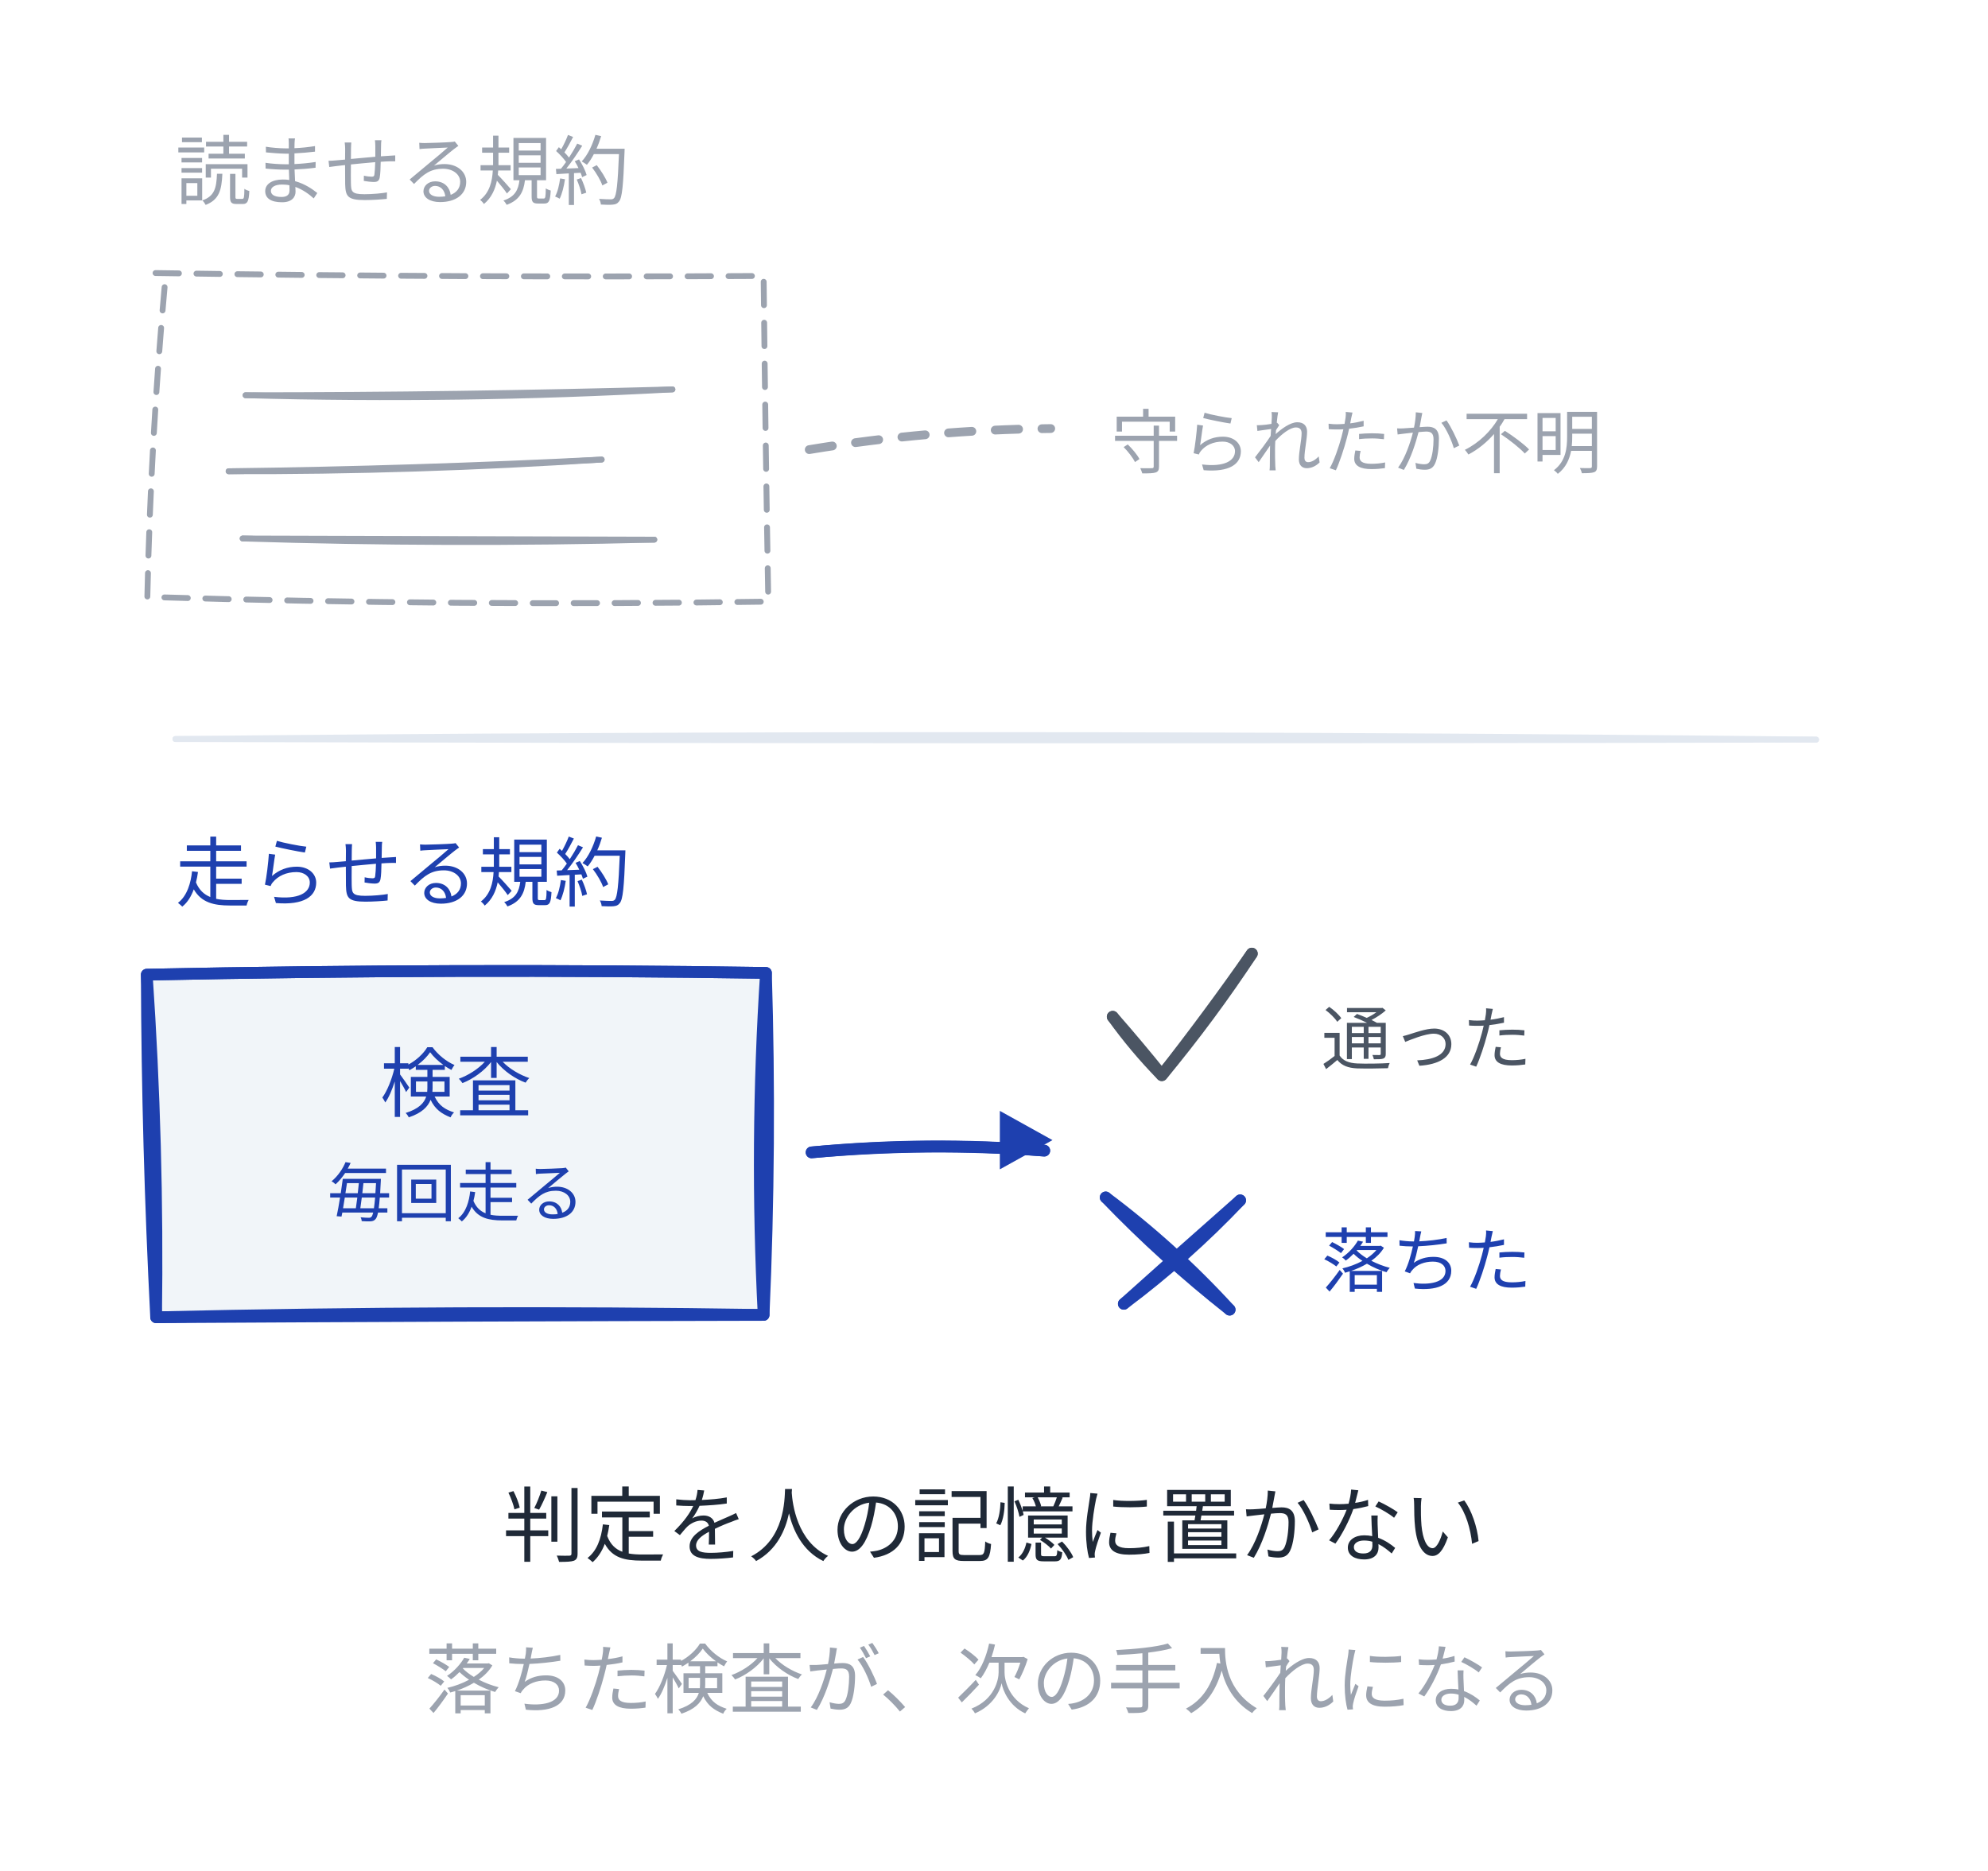
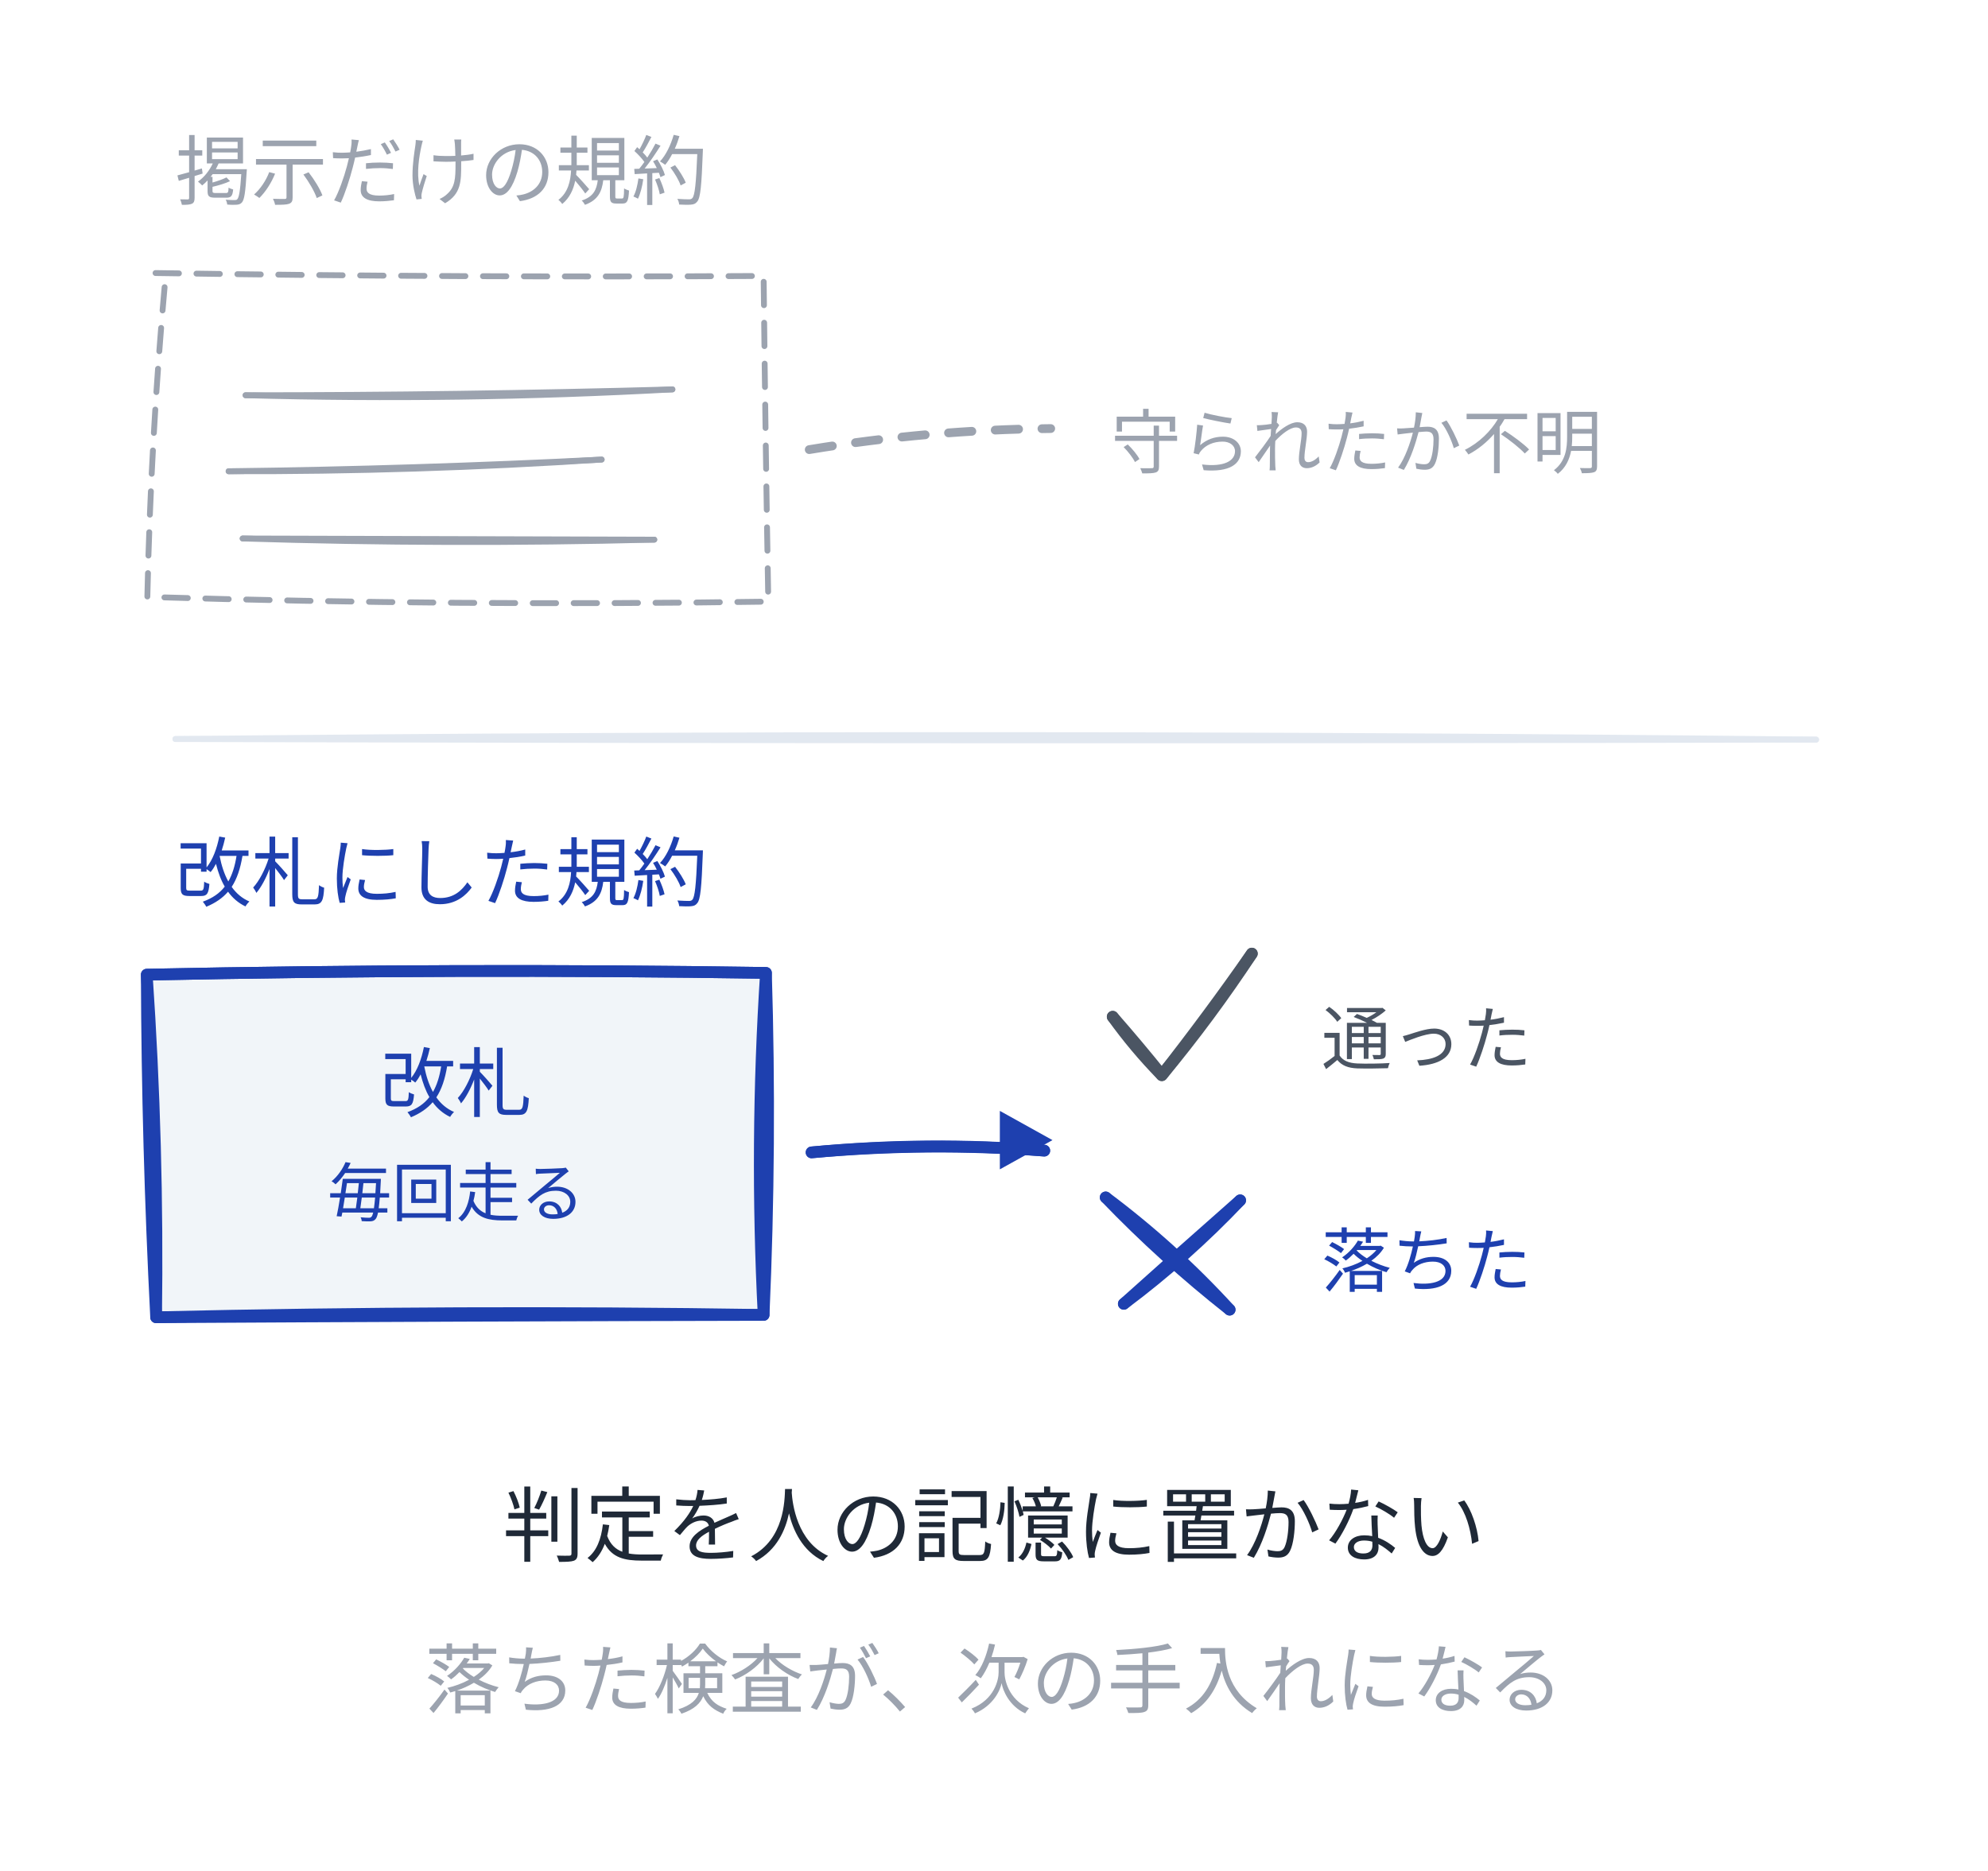
<svg xmlns="http://www.w3.org/2000/svg" width="340" height="320" viewBox="0 0 340 320" preserveAspectRatio="xMidYMid meet">
-   <text x="30" y="34" font-family="sans-serif" font-size="13" fill="#9CA3AF">読ませる規約</text>
+   <text x="30" y="34" font-family="sans-serif" font-size="13" fill="#9CA3AF">掲示だけの規約</text>
  <path d="M26.6 46.7 Q78.6 47.5 130.6 47.2 Q130.9 75 131.4 102.9 Q78.3 103.7 25.2 102.1 Q25.8 74.7 28.3 47.4" fill="none" stroke="#9CA3AF" stroke-width="1" stroke-dasharray="4 3" stroke-linejoin="round" stroke-linecap="round" />
  <path d="M42 67.6 Q78.6 68.6 115 66.6" fill="none" stroke="#9CA3AF" stroke-width="1" stroke-linejoin="round" stroke-linecap="round" />
  <path d="M42 67.6 Q78.5 67.6 115 66.6" fill="none" stroke="#9CA3AF" stroke-width="1" stroke-linejoin="round" stroke-linecap="round" />
  <path d="M39.1 80.6 Q71 80.7 102.9 78.6" fill="none" stroke="#9CA3AF" stroke-width="1" stroke-linejoin="round" stroke-linecap="round" />
  <path d="M39.1 80.6 Q71 80.2 102.9 78.6" fill="none" stroke="#9CA3AF" stroke-width="1" stroke-linejoin="round" stroke-linecap="round" />
  <path d="M41.5 92.1 Q76.7 92.2 111.9 92.3" fill="none" stroke="#9CA3AF" stroke-width="1" stroke-linejoin="round" stroke-linecap="round" />
  <path d="M41.5 92.1 Q76.7 93.2 111.9 92.3" fill="none" stroke="#9CA3AF" stroke-width="1" stroke-linejoin="round" stroke-linecap="round" />
  <path d="M138.4 76.9 Q158.9 73.5 179.7 73.3" fill="none" stroke="#9CA3AF" stroke-width="1.5" stroke-dasharray="4 4" stroke-linejoin="round" stroke-linecap="round" />
  <text x="190" y="80" font-family="sans-serif" font-size="12" fill="#9CA3AF">守られたか不明</text>
  <path d="M30 126.4 Q170.3 126.8 310.6 126.5" fill="none" stroke="#E2E8F0" stroke-width="1" stroke-linejoin="round" stroke-linecap="round" />
  <path d="M30 126.4 Q170.3 125 310.6 126.5" fill="none" stroke="#E2E8F0" stroke-width="1" stroke-linejoin="round" stroke-linecap="round" />
-   <text x="30" y="154" font-family="sans-serif" font-size="13" fill="#1E40AF">走らせる規約</text>
+   <text x="30" y="154" font-family="sans-serif" font-size="13" fill="#1E40AF">改札にした規約</text>
  <path d="M25.1 166.7 Q78.1 165.6 131 166.4 Q129.1 195.6 130.6 224.9 Q78.7 225 26.7 225.3 Q27.1 195.9 25.1 166.7 Z" fill="#F1F5F9" stroke="#1E40AF" stroke-width="2" stroke-linejoin="round" stroke-linecap="round" />
  <path d="M25.1 166.7 Q78.1 165.6 131 166.4 Q131.9 195.6 130.6 224.9 Q78.7 224.1 26.7 225.3 Q25.2 196 25.1 166.7 Z" fill="none" stroke="#1E40AF" stroke-width="2" stroke-linejoin="round" stroke-linecap="round" />
-   <text x="78" y="190" text-anchor="middle" font-family="sans-serif" font-size="13" fill="#1E40AF">検査</text>
+   <text x="78" y="190" text-anchor="middle" font-family="sans-serif" font-size="13" fill="#1E40AF">改札</text>
  <text x="78" y="208" text-anchor="middle" font-family="sans-serif" font-size="11" fill="#1E40AF">毎回走る</text>
  <path d="M138.8 197.1 Q158.7 195.2 178.6 196.8" fill="none" stroke="#1E40AF" stroke-width="2" stroke-linejoin="round" stroke-linecap="round" />
  <path d="M138.8 197.1 Q158.7 195.3 178.6 196.8" fill="none" stroke="#1E40AF" stroke-width="2" stroke-linejoin="round" stroke-linecap="round" />
  <path d="M180 195 l-9 -5 l0 10 z" fill="#1E40AF" />
  <path d="M190.3 173.9 Q194.1 179.2 198.7 183.9 Q206.7 173.7 214.1 163.1" fill="none" stroke="#4B5563" stroke-width="2" stroke-linejoin="round" stroke-linecap="round" />
  <path d="M190.3 173.9 Q194.6 178.8 198.7 183.9 Q207 173.9 214.1 163.1" fill="none" stroke="#4B5563" stroke-width="2" stroke-linejoin="round" stroke-linecap="round" />
  <text x="226" y="182" font-family="sans-serif" font-size="12" fill="#4B5563">通った</text>
  <path d="M189.1 204.8 Q199 215.1 210.3 224" fill="none" stroke="#1E40AF" stroke-width="2" stroke-linejoin="round" stroke-linecap="round" />
  <path d="M189.1 204.8 Q200.6 213.4 210.3 224" fill="none" stroke="#1E40AF" stroke-width="2" stroke-linejoin="round" stroke-linecap="round" />
  <path d="M212.1 205.3 Q202.1 214.1 192.2 223" fill="none" stroke="#1E40AF" stroke-width="2" stroke-linejoin="round" stroke-linecap="round" />
  <path d="M212.1 205.3 Q202.9 215 192.2 223" fill="none" stroke="#1E40AF" stroke-width="2" stroke-linejoin="round" stroke-linecap="round" />
  <text x="226" y="220" font-family="sans-serif" font-size="12" fill="#1E40AF">落ちた</text>
  <text x="170" y="266" text-anchor="middle" font-family="sans-serif" font-size="14" fill="#1F2937">判定を人の記憶に置かない</text>
  <text x="170" y="292" text-anchor="middle" font-family="sans-serif" font-size="13" fill="#9CA3AF">落ちた検査が、次の手入れになる</text>
</svg>
